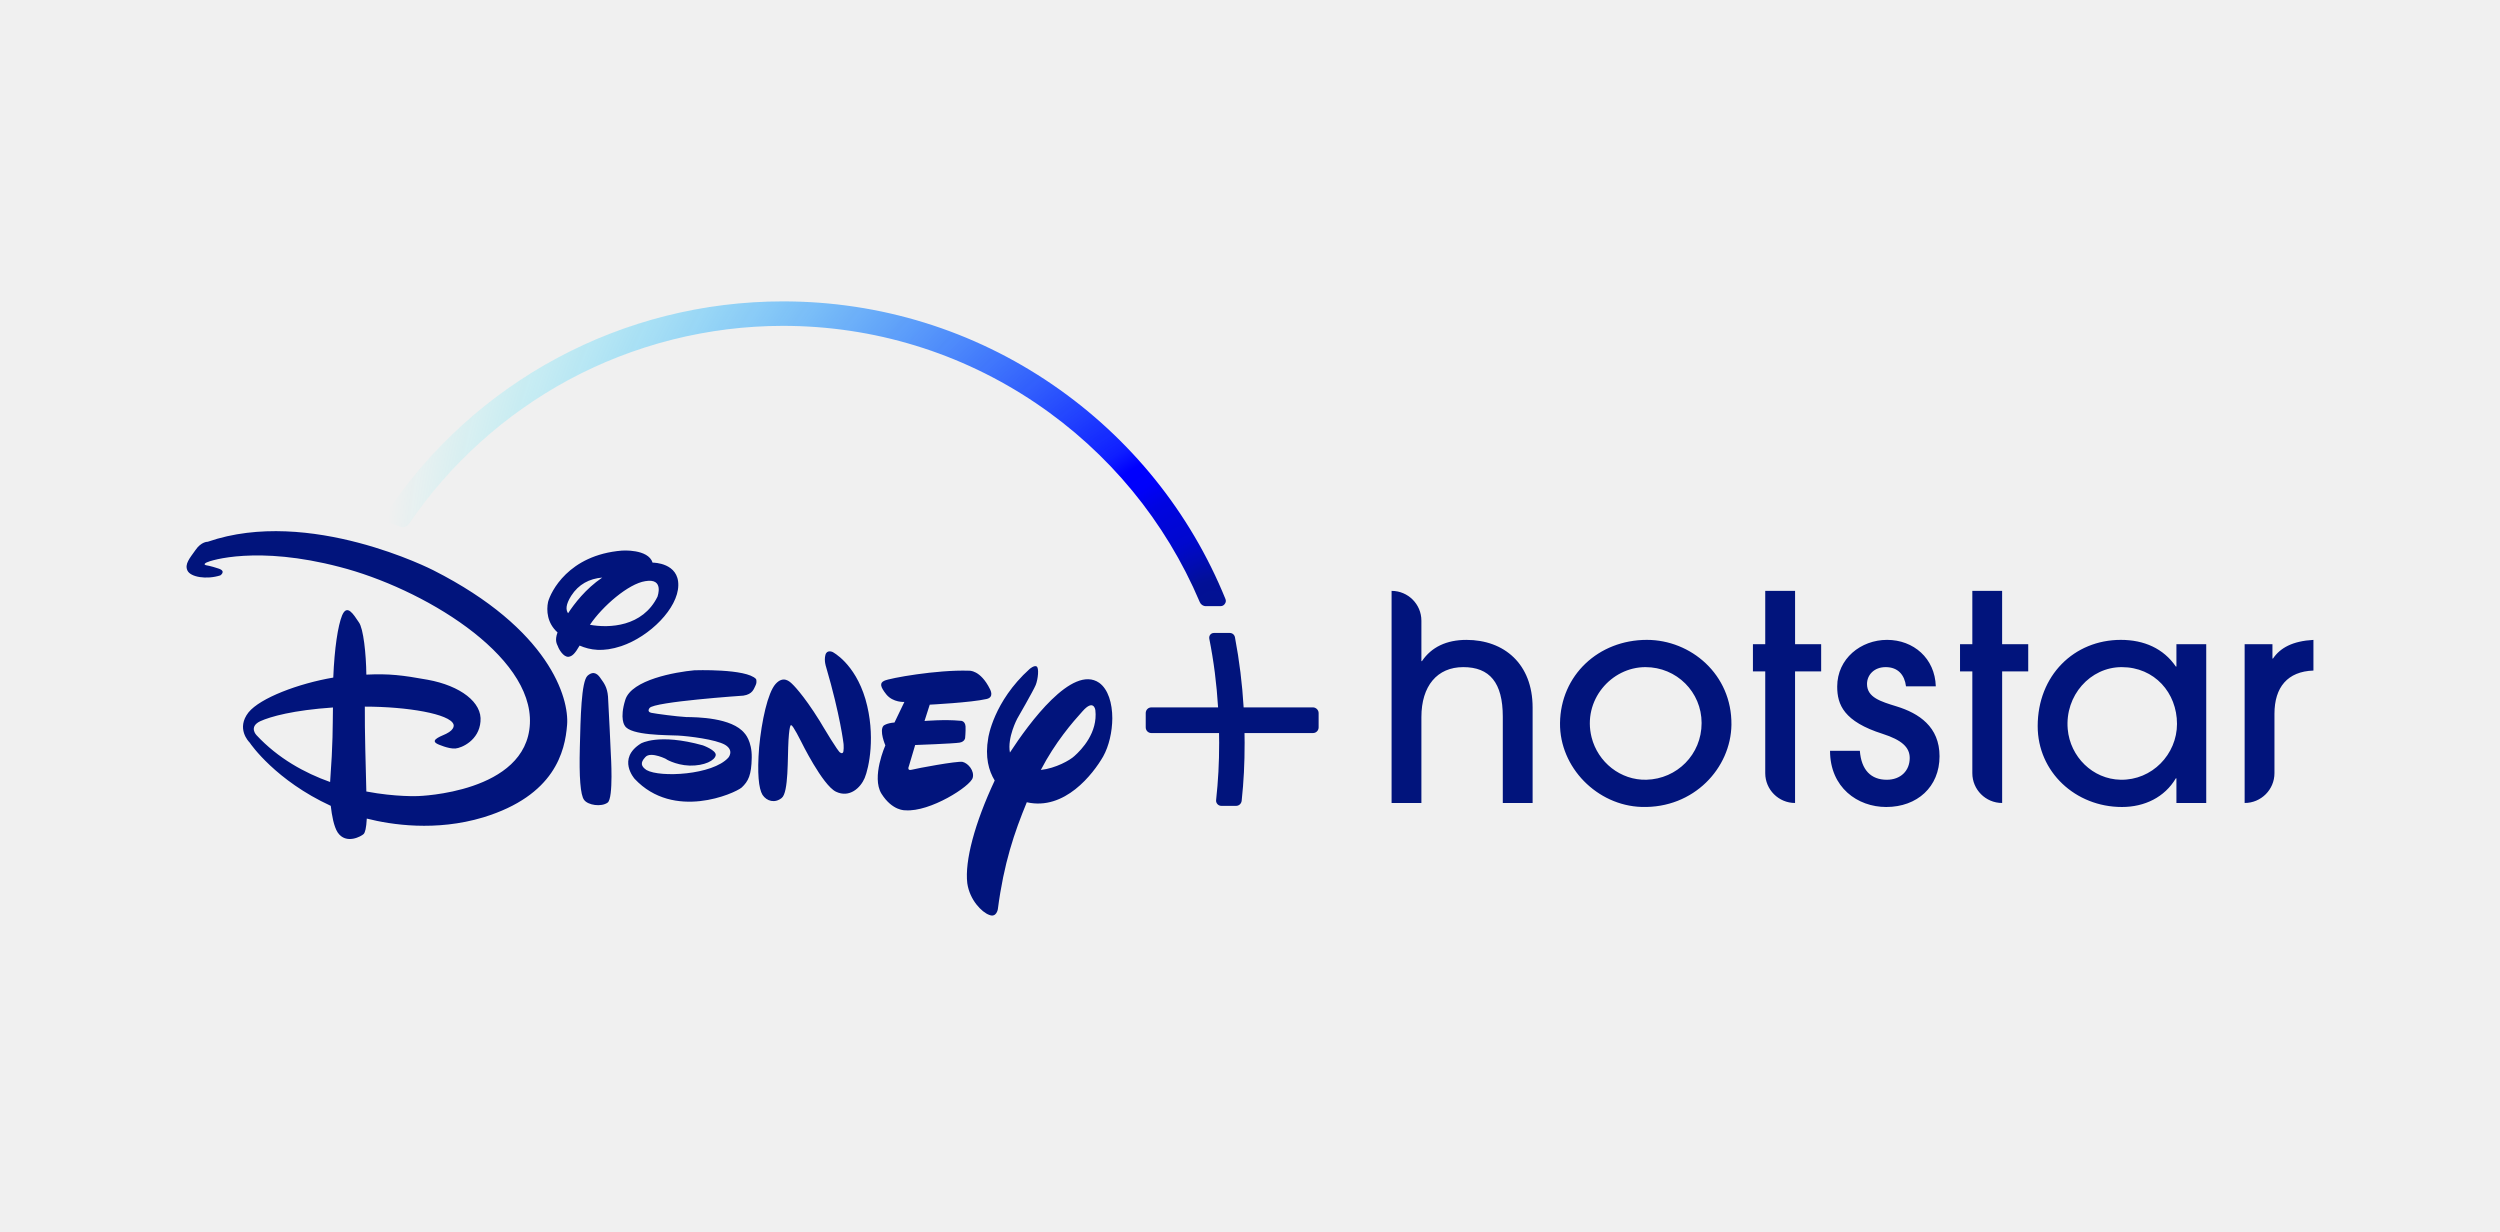
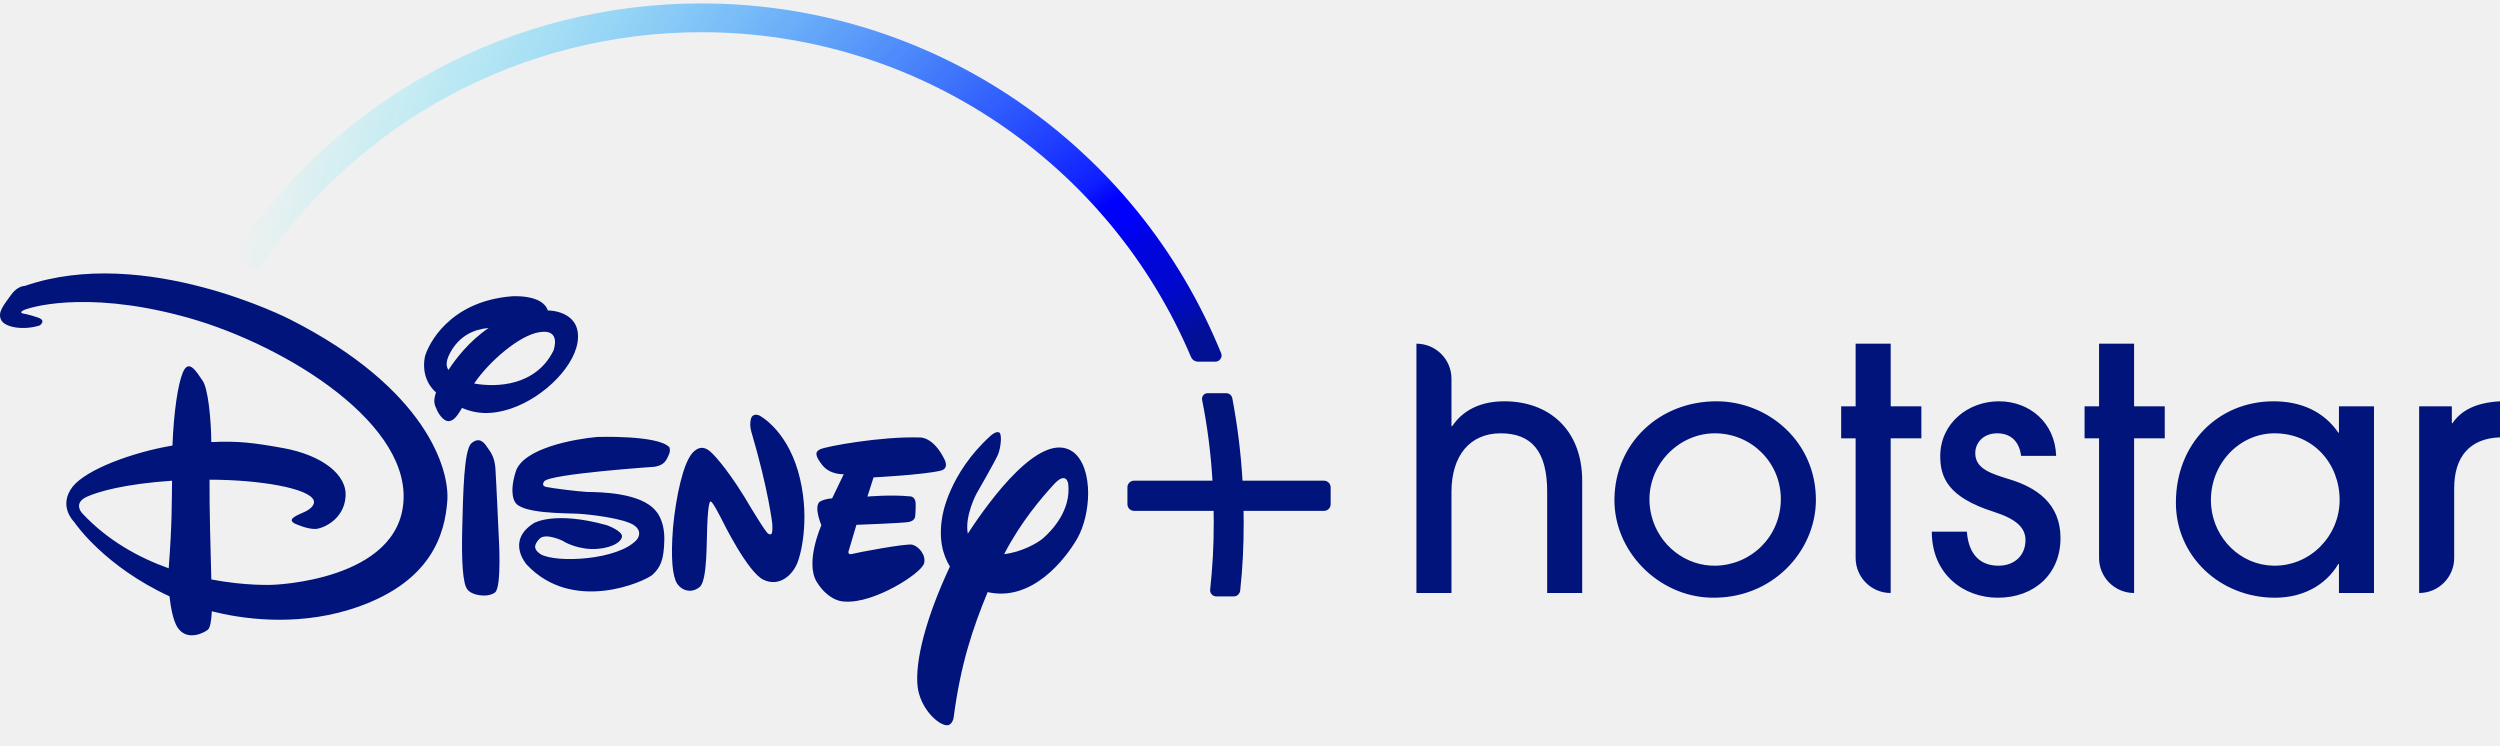
- <svg xmlns="http://www.w3.org/2000/svg" width="134" height="66" viewBox="0 0 134 66" fill="none">
-   <mask id="mask0_270_2634" style="mask-type:alpha" maskUnits="userSpaceOnUse" x="0" y="0" width="134" height="66">
-     <rect width="134" height="66" fill="#D9D9D9" />
-   </mask>
-   <g mask="url(#mask0_270_2634)">
- </g>
-   <g clip-path="url(#clip0_270_2634)">
-     <path d="M113.676 34.297C114.92 34.297 115.964 34.759 116.625 35.727H116.656V34.529H118.254V43.04H116.656V41.718H116.625C116.026 42.732 114.95 43.255 113.737 43.255C111.248 43.255 109.22 41.38 109.22 38.922C109.22 36.203 111.172 34.297 113.676 34.297ZM88.273 34.297C90.623 34.297 92.835 36.142 92.805 38.846C92.774 41.164 90.794 43.338 87.99 43.252C85.611 43.179 83.59 41.136 83.617 38.757C83.648 36.19 85.681 34.297 88.273 34.297ZM101.147 34.297C102.561 34.297 103.713 35.281 103.759 36.787H102.162C102.085 36.173 101.732 35.758 101.071 35.758C100.456 35.758 100.072 36.173 100.072 36.663C100.072 37.386 100.811 37.601 101.655 37.862C102.853 38.231 103.959 38.953 103.959 40.535C103.959 42.179 102.76 43.255 101.102 43.255C99.565 43.255 98.09 42.21 98.09 40.243H99.688C99.765 41.273 100.287 41.795 101.132 41.795C101.87 41.795 102.361 41.319 102.361 40.627C102.361 40.044 101.916 39.66 100.917 39.337C98.828 38.676 98.474 37.77 98.474 36.802C98.474 35.296 99.749 34.297 101.147 34.297ZM74.589 31.671C75.472 31.671 76.187 32.386 76.187 33.269V35.435H76.218C76.725 34.682 77.539 34.298 78.599 34.298C80.627 34.298 82.148 35.588 82.148 37.924V43.04H80.55V38.416C80.55 36.587 79.844 35.758 78.431 35.758C77.032 35.758 76.187 36.771 76.187 38.431V43.04H74.589L74.589 31.671ZM96.216 31.671V34.529H97.614V35.988H96.215V43.04C95.333 43.04 94.617 42.324 94.617 41.442V35.988H93.957V34.529H94.617V31.671H96.215H96.216ZM107.314 31.671V34.529H108.713V35.988H107.315V43.04C106.432 43.04 105.717 42.324 105.717 41.442V35.988H105.057V34.529H105.717V31.671H107.315H107.314ZM124 34.298V35.942C122.617 35.988 121.911 36.832 121.911 38.262V41.442C121.911 42.324 121.195 43.04 120.313 43.04V34.529H121.803V35.296H121.834C122.218 34.728 122.879 34.36 124 34.298H124ZM88.196 35.758C86.363 35.758 84.813 37.535 85.308 39.516C85.644 40.859 86.868 41.832 88.252 41.794C89.886 41.749 91.206 40.444 91.206 38.754C91.206 37.094 89.87 35.758 88.196 35.758ZM113.722 35.758C112.035 35.758 110.674 37.281 110.83 39.081C110.959 40.565 112.172 41.765 113.661 41.794C115.349 41.828 116.687 40.432 116.687 38.799C116.687 37.14 115.488 35.758 113.722 35.758Z" fill="#01147C" />
-     <path d="M52.884 37.466C52.045 37.659 49.834 37.77 49.834 37.77L49.554 38.645C49.554 38.645 50.657 38.551 51.461 38.633C51.461 38.633 51.724 38.604 51.753 38.93C51.765 39.233 51.73 39.56 51.73 39.56C51.73 39.56 51.712 39.758 51.432 39.805C51.129 39.858 49.053 39.933 49.053 39.933L48.715 41.071C48.715 41.071 48.592 41.333 48.872 41.257C49.134 41.187 51.31 40.779 51.596 40.837C51.899 40.913 52.237 41.316 52.138 41.689C52.021 42.144 49.852 43.532 48.528 43.432C48.528 43.432 47.834 43.479 47.245 42.54C46.697 41.648 47.455 39.951 47.455 39.951C47.455 39.951 47.111 39.158 47.361 38.895C47.361 38.895 47.513 38.761 47.945 38.726L48.475 37.624C48.475 37.624 47.869 37.665 47.507 37.221C47.169 36.796 47.146 36.603 47.402 36.487C47.676 36.352 50.202 35.892 51.94 35.95C51.94 35.95 52.546 35.892 53.065 36.942C53.059 36.942 53.316 37.367 52.884 37.466H52.884ZM46.347 41.7C46.125 42.225 45.536 42.785 44.807 42.435C44.084 42.085 42.935 39.735 42.935 39.735C42.935 39.735 42.498 38.86 42.416 38.878C42.416 38.878 42.323 38.709 42.264 39.665C42.206 40.621 42.276 42.482 41.897 42.773C41.535 43.065 41.098 42.949 40.87 42.604C40.666 42.266 40.579 41.461 40.69 40.05C40.824 38.639 41.151 37.134 41.57 36.662C41.99 36.195 42.328 36.533 42.457 36.656C42.457 36.656 43.017 37.163 43.944 38.656L44.107 38.93C44.107 38.93 44.947 40.342 45.035 40.336C45.035 40.336 45.105 40.4 45.163 40.353C45.25 40.33 45.215 39.875 45.215 39.875C45.215 39.875 45.04 38.341 44.276 35.74C44.276 35.74 44.16 35.414 44.241 35.11C44.317 34.801 44.626 34.947 44.626 34.947C44.626 34.947 45.816 35.542 46.388 37.478C46.953 39.432 46.568 41.175 46.347 41.7H46.347ZM40.503 36.726C40.404 36.924 40.346 37.21 39.844 37.286C39.844 37.286 35.044 37.612 34.817 37.95C34.817 37.95 34.648 38.149 34.91 38.207C35.173 38.26 36.258 38.405 36.782 38.434C37.342 38.44 39.232 38.458 39.908 39.303C39.908 39.303 40.311 39.706 40.293 40.616C40.276 41.549 40.112 41.875 39.751 42.214C39.372 42.529 36.117 43.986 34.018 41.747C34.018 41.747 33.05 40.668 34.35 39.852C34.35 39.852 35.289 39.286 37.675 39.951C37.675 39.951 38.398 40.213 38.363 40.476C38.322 40.756 37.768 41.053 36.963 41.036C36.182 41.012 35.61 40.639 35.721 40.697C35.826 40.738 34.881 40.242 34.59 40.581C34.298 40.89 34.368 41.082 34.654 41.275C35.383 41.689 38.2 41.543 39.039 40.61C39.039 40.61 39.372 40.231 38.864 39.922C38.357 39.63 36.905 39.455 36.339 39.426C35.797 39.397 33.779 39.432 33.487 38.895C33.487 38.895 33.196 38.534 33.517 37.507C33.855 36.434 36.205 36.02 37.22 35.927C37.22 35.927 40.013 35.828 40.526 36.399C40.521 36.399 40.591 36.533 40.503 36.726H40.503ZM32.572 43.018C32.233 43.269 31.516 43.158 31.312 42.879C31.108 42.628 31.038 41.63 31.079 40.068C31.119 38.487 31.154 36.528 31.493 36.218C31.854 35.904 32.076 36.178 32.216 36.393C32.368 36.603 32.548 36.837 32.589 37.332C32.624 37.828 32.741 40.429 32.741 40.429C32.741 40.429 32.892 42.773 32.572 43.018ZM33.301 34.632C32.315 34.959 31.639 34.848 31.067 34.603C30.816 35.04 30.671 35.175 30.478 35.204C30.198 35.233 29.947 34.784 29.901 34.638C29.854 34.527 29.72 34.34 29.883 33.897C29.323 33.396 29.282 32.719 29.376 32.264C29.516 31.739 30.46 29.745 33.336 29.512C33.336 29.512 34.741 29.407 34.98 30.159H35.021C35.021 30.159 36.386 30.165 36.357 31.378C36.339 32.597 34.84 34.113 33.301 34.632H33.301ZM30.618 31.932C30.326 32.398 30.315 32.678 30.449 32.871C30.781 32.364 31.388 31.564 32.28 30.958C31.592 31.016 31.015 31.314 30.618 31.932ZM34.59 31.15C33.686 31.285 32.286 32.498 31.621 33.489C32.642 33.676 34.444 33.606 35.243 31.979C35.237 31.979 35.622 30.97 34.59 31.15ZM59.13 40.546C58.588 41.49 57.066 43.462 55.036 43.001C54.366 44.628 53.806 46.267 53.485 48.728C53.485 48.728 53.415 49.206 53.019 49.037C52.628 48.897 51.975 48.244 51.846 47.34C51.706 46.15 52.237 44.138 53.316 41.835C53.001 41.321 52.785 40.587 52.972 39.543C52.972 39.543 53.246 37.606 55.188 35.857C55.188 35.857 55.421 35.653 55.555 35.717C55.707 35.781 55.637 36.411 55.515 36.714C55.392 37.017 54.523 38.522 54.523 38.522C54.523 38.522 53.981 39.537 54.132 40.336C55.153 38.767 57.474 35.6 58.915 36.597C59.399 36.942 59.62 37.694 59.62 38.505C59.614 39.222 59.445 39.98 59.13 40.546ZM58.711 38.061C58.711 38.061 58.629 37.437 58.022 38.125C57.497 38.703 56.553 39.793 55.789 41.269C56.588 41.181 57.358 40.744 57.591 40.522C57.97 40.184 58.85 39.274 58.711 38.061ZM30.396 38.854C30.286 40.266 29.743 42.639 25.9 43.812C23.363 44.576 20.966 44.208 19.66 43.876C19.631 44.395 19.572 44.616 19.491 44.704C19.38 44.815 18.552 45.293 18.097 44.616C17.893 44.296 17.788 43.712 17.729 43.193C14.79 41.84 13.437 39.892 13.385 39.805C13.32 39.741 12.65 39.041 13.32 38.184C13.95 37.408 16.009 36.633 17.863 36.318C17.928 34.731 18.114 33.536 18.336 32.987C18.604 32.352 18.942 32.923 19.234 33.355C19.479 33.676 19.625 35.058 19.636 36.16C20.849 36.102 21.567 36.189 22.92 36.434C24.681 36.755 25.859 37.653 25.754 38.674C25.678 39.677 24.757 40.091 24.407 40.12C24.04 40.149 23.468 39.887 23.468 39.887C23.077 39.7 23.439 39.537 23.911 39.333C24.424 39.082 24.308 38.825 24.308 38.825C24.115 38.265 21.829 37.875 19.555 37.875C19.543 39.129 19.607 41.211 19.636 42.424C21.229 42.727 22.418 42.669 22.418 42.669C22.418 42.669 28.227 42.505 28.402 38.796C28.583 35.081 22.611 31.518 18.196 30.386C13.787 29.232 11.291 30.037 11.075 30.147C10.842 30.264 11.058 30.299 11.058 30.299C11.058 30.299 11.297 30.334 11.711 30.474C12.148 30.614 11.81 30.841 11.81 30.841C11.058 31.08 10.212 30.929 10.049 30.585C9.885 30.241 10.159 29.932 10.474 29.488C10.789 29.022 11.133 29.039 11.133 29.039C16.586 27.15 23.229 30.567 23.229 30.567C29.452 33.722 30.513 37.42 30.396 38.854ZM13.939 38.662C13.32 38.965 13.746 39.403 13.746 39.403C14.907 40.651 16.335 41.432 17.694 41.916C17.852 39.764 17.828 39.006 17.846 37.921C15.723 38.067 14.498 38.405 13.939 38.662Z" fill="#01147C" />
-     <path d="M70.678 38.219V38.989C70.678 39.158 70.543 39.292 70.374 39.292H66.706C66.706 39.484 66.712 39.654 66.712 39.811C66.712 40.948 66.665 41.876 66.554 42.919C66.537 43.077 66.409 43.194 66.257 43.194H65.464C65.382 43.194 65.306 43.159 65.254 43.1C65.201 43.042 65.172 42.96 65.184 42.879C65.295 41.841 65.347 40.925 65.347 39.811C65.347 39.648 65.347 39.479 65.341 39.292H61.714C61.545 39.292 61.411 39.158 61.411 38.989V38.219C61.411 38.05 61.545 37.916 61.714 37.916H65.289C65.213 36.662 65.061 35.455 64.817 34.23C64.805 34.154 64.822 34.078 64.869 34.02C64.916 33.962 64.986 33.927 65.061 33.927H65.919C66.053 33.927 66.164 34.02 66.193 34.154C66.432 35.42 66.584 36.65 66.659 37.916H70.374C70.538 37.916 70.678 38.056 70.678 38.219Z" fill="#01147C" />
-     <path d="M65.686 32.111C63.79 27.451 60.588 23.479 56.424 20.622C52.161 17.7 47.163 16.154 41.973 16.154C33.388 16.154 25.422 20.417 20.669 27.562C20.616 27.637 20.605 27.736 20.634 27.824C20.663 27.917 20.733 27.982 20.82 28.011L21.485 28.238C21.526 28.25 21.567 28.256 21.602 28.256C21.724 28.256 21.841 28.191 21.911 28.092C24.092 24.885 27.043 22.22 30.449 20.377C33.965 18.475 37.949 17.466 41.967 17.466C46.825 17.466 51.508 18.901 55.52 21.607C59.434 24.249 62.472 27.941 64.309 32.274C64.362 32.402 64.49 32.49 64.63 32.49H65.423C65.516 32.49 65.604 32.443 65.65 32.367C65.709 32.291 65.721 32.198 65.686 32.111H65.686ZM21.602 28.057C21.584 28.057 21.567 28.052 21.549 28.046C21.567 28.052 21.584 28.057 21.602 28.057H21.613C21.613 28.057 21.608 28.057 21.602 28.057ZM64.467 32.385C64.484 32.396 64.502 32.408 64.519 32.414C64.502 32.402 64.484 32.396 64.467 32.385Z" fill="url(#paint0_radial_270_2634)" />
+ <svg xmlns="http://www.w3.org/2000/svg" width="114" height="34" viewBox="0 0 114 34" fill="none">
+   <g clip-path="url(#clip0_8184_4322)">
+     <path d="M103.676 18.299C104.92 18.299 105.965 18.76 106.626 19.728H106.656V18.529H108.254V27.041H106.656V25.719H106.626C106.026 26.733 104.95 27.256 103.737 27.256C101.249 27.256 99.221 25.381 99.221 22.923C99.221 20.204 101.172 18.299 103.676 18.299ZM78.273 18.299C80.623 18.299 82.835 20.142 82.805 22.847C82.774 25.165 80.794 27.339 77.99 27.253C75.611 27.18 73.59 25.137 73.618 22.758C73.648 20.191 75.681 18.299 78.273 18.299ZM91.147 18.299C92.561 18.299 93.713 19.282 93.76 20.788H92.162C92.085 20.174 91.732 19.759 91.071 19.759C90.456 19.759 90.072 20.174 90.072 20.665C90.072 21.387 90.811 21.602 91.655 21.863C92.853 22.232 93.959 22.954 93.959 24.536C93.959 26.18 92.76 27.256 91.102 27.256C89.566 27.256 88.09 26.211 88.09 24.244H89.689C89.765 25.274 90.287 25.796 91.132 25.796C91.87 25.796 92.362 25.32 92.362 24.628C92.362 24.045 91.916 23.661 90.917 23.338C88.828 22.677 88.475 21.771 88.475 20.803C88.475 19.297 89.749 18.299 91.147 18.299ZM64.589 15.672C65.472 15.672 66.187 16.387 66.187 17.27V19.436H66.218C66.725 18.683 67.54 18.299 68.6 18.299C70.627 18.299 72.148 19.589 72.148 21.925V27.041H70.551V22.416C70.551 20.588 69.844 19.759 68.431 19.759C67.032 19.759 66.187 20.772 66.187 22.432V27.041H64.589L64.589 15.672ZM86.216 15.672V18.529H87.614V19.989H86.215V27.041C85.333 27.041 84.617 26.325 84.617 25.443V19.989H83.957V18.529H84.617V15.672H86.215H86.216ZM97.314 15.672V18.529H98.713V19.989H97.315V27.041C96.433 27.041 95.717 26.325 95.717 25.443V19.989H95.057V18.529H95.717V15.672H97.315H97.314ZM114 18.299V19.943C112.617 19.989 111.911 20.833 111.911 22.263V25.443C111.911 26.325 111.195 27.041 110.313 27.041V18.529H111.804V19.297H111.834C112.218 18.729 112.879 18.361 114 18.299H114ZM78.196 19.759C76.364 19.759 74.814 21.536 75.308 23.517C75.644 24.86 76.868 25.833 78.252 25.795C79.886 25.75 81.206 24.444 81.206 22.755C81.206 21.095 79.87 19.759 78.196 19.759ZM103.722 19.759C102.035 19.759 100.674 21.282 100.83 23.082C100.96 24.566 102.172 25.766 103.661 25.795C105.349 25.829 106.687 24.433 106.687 22.8C106.687 21.141 105.488 19.759 103.722 19.759Z" fill="#01147C" />
+     <path d="M42.884 21.465C42.045 21.658 39.834 21.769 39.834 21.769L39.554 22.643C39.554 22.643 40.657 22.55 41.461 22.632C41.461 22.632 41.724 22.603 41.753 22.929C41.765 23.233 41.73 23.559 41.73 23.559C41.73 23.559 41.712 23.757 41.432 23.804C41.129 23.857 39.053 23.932 39.053 23.932L38.715 25.07C38.715 25.07 38.592 25.332 38.872 25.256C39.134 25.186 41.31 24.778 41.596 24.836C41.899 24.912 42.237 25.314 42.138 25.688C42.021 26.143 39.852 27.531 38.528 27.431C38.528 27.431 37.834 27.478 37.245 26.539C36.697 25.647 37.455 23.95 37.455 23.95C37.455 23.95 37.111 23.157 37.361 22.894C37.361 22.894 37.513 22.76 37.945 22.725L38.475 21.623C38.475 21.623 37.869 21.664 37.507 21.221C37.169 20.795 37.146 20.602 37.402 20.486C37.676 20.352 40.202 19.891 41.94 19.949C41.94 19.949 42.546 19.891 43.065 20.941C43.059 20.941 43.316 21.366 42.884 21.465H42.884ZM36.347 25.699C36.125 26.224 35.536 26.784 34.807 26.434C34.084 26.084 32.935 23.734 32.935 23.734C32.935 23.734 32.498 22.859 32.416 22.877C32.416 22.877 32.323 22.708 32.264 23.664C32.206 24.62 32.276 26.481 31.897 26.773C31.535 27.064 31.098 26.948 30.87 26.603C30.666 26.265 30.579 25.46 30.69 24.049C30.824 22.638 31.151 21.133 31.57 20.661C31.99 20.194 32.328 20.532 32.457 20.655C32.457 20.655 33.017 21.162 33.944 22.655L34.107 22.929C34.107 22.929 34.947 24.341 35.035 24.335C35.035 24.335 35.105 24.399 35.163 24.352C35.25 24.329 35.215 23.874 35.215 23.874C35.215 23.874 35.04 22.34 34.276 19.739C34.276 19.739 34.16 19.413 34.241 19.109C34.317 18.8 34.626 18.946 34.626 18.946C34.626 18.946 35.816 19.541 36.388 21.477C36.953 23.431 36.568 25.175 36.347 25.699H36.347ZM30.503 20.725C30.404 20.923 30.346 21.209 29.844 21.285C29.844 21.285 25.044 21.611 24.817 21.95C24.817 21.95 24.648 22.148 24.91 22.206C25.173 22.259 26.258 22.404 26.782 22.434C27.342 22.439 29.232 22.457 29.908 23.302C29.908 23.302 30.311 23.705 30.293 24.615C30.276 25.548 30.112 25.874 29.751 26.213C29.372 26.528 26.117 27.986 24.018 25.746C24.018 25.746 23.05 24.667 24.35 23.851C24.35 23.851 25.289 23.285 27.675 23.95C27.675 23.95 28.398 24.212 28.363 24.475C28.322 24.755 27.768 25.052 26.963 25.035C26.182 25.011 25.61 24.638 25.721 24.696C25.826 24.737 24.881 24.241 24.59 24.58C24.298 24.889 24.368 25.081 24.654 25.274C25.383 25.688 28.2 25.542 29.039 24.609C29.039 24.609 29.372 24.23 28.864 23.921C28.357 23.629 26.905 23.454 26.339 23.425C25.797 23.396 23.779 23.431 23.487 22.894C23.487 22.894 23.196 22.533 23.517 21.506C23.855 20.433 26.205 20.019 27.22 19.926C27.22 19.926 30.013 19.827 30.526 20.398C30.521 20.398 30.591 20.532 30.503 20.725H30.503ZM22.572 27.017C22.233 27.268 21.516 27.157 21.312 26.878C21.108 26.627 21.038 25.63 21.079 24.067C21.119 22.486 21.154 20.526 21.493 20.217C21.854 19.902 22.076 20.177 22.216 20.392C22.368 20.602 22.548 20.836 22.589 21.331C22.624 21.827 22.741 24.428 22.741 24.428C22.741 24.428 22.892 26.773 22.572 27.017ZM23.301 18.631C22.315 18.958 21.639 18.847 21.067 18.602C20.816 19.039 20.671 19.174 20.478 19.203C20.198 19.232 19.947 18.783 19.901 18.637C19.854 18.526 19.72 18.34 19.883 17.896C19.323 17.395 19.282 16.718 19.376 16.263C19.516 15.739 20.46 13.744 23.336 13.511C23.336 13.511 24.741 13.406 24.98 14.158H25.021C25.021 14.158 26.386 14.164 26.357 15.377C26.339 16.596 24.84 18.112 23.301 18.631H23.301ZM20.618 15.931C20.326 16.398 20.315 16.677 20.449 16.87C20.781 16.363 21.388 15.563 22.28 14.957C21.592 15.015 21.015 15.313 20.618 15.931ZM24.59 15.149C23.686 15.284 22.286 16.497 21.621 17.488C22.642 17.675 24.444 17.605 25.243 15.978C25.237 15.978 25.622 14.969 24.59 15.149ZM49.13 24.545C48.588 25.489 47.066 27.461 45.036 27C44.366 28.627 43.806 30.266 43.485 32.727C43.485 32.727 43.415 33.205 43.019 33.036C42.628 32.896 41.975 32.243 41.846 31.339C41.706 30.149 42.237 28.137 43.316 25.834C43.001 25.32 42.785 24.585 42.972 23.542C42.972 23.542 43.246 21.605 45.188 19.856C45.188 19.856 45.421 19.652 45.555 19.716C45.707 19.78 45.637 20.41 45.515 20.713C45.392 21.016 44.523 22.521 44.523 22.521C44.523 22.521 43.981 23.536 44.132 24.335C45.153 22.766 47.474 19.599 48.915 20.596C49.399 20.941 49.62 21.693 49.62 22.503C49.614 23.221 49.445 23.979 49.13 24.545ZM48.711 22.06C48.711 22.06 48.629 21.436 48.022 22.125C47.497 22.702 46.553 23.792 45.789 25.268C46.588 25.18 47.358 24.743 47.591 24.521C47.97 24.183 48.85 23.273 48.711 22.06ZM20.396 22.854C20.286 24.265 19.743 26.638 15.9 27.811C13.363 28.575 10.966 28.207 9.66 27.875C9.631 28.394 9.572 28.615 9.491 28.703C9.38 28.814 8.552 29.292 8.097 28.615C7.893 28.295 7.788 27.712 7.729 27.192C4.79 25.839 3.437 23.892 3.385 23.804C3.32 23.74 2.65 23.04 3.32 22.183C3.95 21.407 6.009 20.631 7.864 20.317C7.928 18.73 8.114 17.535 8.336 16.986C8.604 16.351 8.942 16.922 9.234 17.354C9.479 17.675 9.625 19.057 9.636 20.159C10.85 20.101 11.567 20.188 12.92 20.433C14.681 20.754 15.859 21.652 15.754 22.673C15.678 23.676 14.757 24.09 14.407 24.119C14.04 24.148 13.468 23.886 13.468 23.886C13.077 23.699 13.439 23.536 13.911 23.332C14.424 23.081 14.308 22.824 14.308 22.824C14.115 22.264 11.829 21.874 9.555 21.874C9.543 23.128 9.607 25.21 9.636 26.423C11.229 26.726 12.418 26.668 12.418 26.668C12.418 26.668 18.227 26.504 18.402 22.795C18.583 19.08 12.611 15.517 8.196 14.386C3.787 13.231 1.291 14.036 1.075 14.146C0.842 14.263 1.058 14.298 1.058 14.298C1.058 14.298 1.297 14.333 1.711 14.473C2.148 14.613 1.81 14.84 1.81 14.84C1.058 15.079 0.212 14.928 0.049 14.584C-0.115 14.24 0.16 13.931 0.474 13.487C0.789 13.021 1.133 13.038 1.133 13.038C6.586 11.149 13.229 14.566 13.229 14.566C19.452 17.721 20.513 21.419 20.396 22.854ZM3.939 22.661C3.32 22.964 3.746 23.402 3.746 23.402C4.907 24.65 6.336 25.431 7.694 25.915C7.852 23.763 7.829 23.005 7.846 21.92C5.723 22.066 4.498 22.404 3.939 22.661Z" fill="#01147C" />
+     <path d="M60.678 22.222V22.992C60.678 23.161 60.544 23.295 60.374 23.295H56.706C56.706 23.488 56.712 23.657 56.712 23.814C56.712 24.951 56.665 25.879 56.554 26.922C56.537 27.08 56.409 27.197 56.257 27.197H55.464C55.382 27.197 55.306 27.162 55.254 27.103C55.201 27.045 55.172 26.963 55.184 26.882C55.295 25.844 55.347 24.928 55.347 23.814C55.347 23.651 55.347 23.482 55.341 23.295H51.714C51.545 23.295 51.411 23.161 51.411 22.992V22.222C51.411 22.053 51.545 21.919 51.714 21.919H55.289C55.213 20.665 55.061 19.458 54.816 18.233C54.805 18.157 54.822 18.081 54.869 18.023C54.916 17.965 54.986 17.93 55.061 17.93H55.919C56.053 17.93 56.164 18.023 56.193 18.157C56.432 19.423 56.584 20.653 56.659 21.919H60.374C60.538 21.919 60.678 22.059 60.678 22.222Z" fill="#01147C" />
+     <path d="M55.686 16.113C53.79 11.453 50.589 7.481 46.425 4.624C42.161 1.702 37.163 0.156 31.973 0.156C23.388 0.156 15.422 4.419 10.669 11.563C10.616 11.639 10.605 11.739 10.634 11.826C10.663 11.919 10.733 11.983 10.82 12.013L11.485 12.24C11.526 12.252 11.567 12.258 11.602 12.258C11.724 12.258 11.841 12.193 11.911 12.094C14.092 8.887 17.043 6.221 20.449 4.379C23.966 2.477 27.949 1.468 31.967 1.468C36.825 1.468 41.508 2.903 45.52 5.609C49.434 8.251 52.472 11.943 54.309 16.276C54.362 16.404 54.49 16.491 54.63 16.491H55.423C55.517 16.491 55.604 16.445 55.651 16.369C55.709 16.293 55.721 16.2 55.686 16.113H55.686ZM11.602 12.059C11.584 12.059 11.567 12.053 11.549 12.048C11.567 12.053 11.584 12.059 11.602 12.059H11.614C11.614 12.059 11.608 12.059 11.602 12.059ZM54.467 16.387C54.484 16.398 54.502 16.41 54.519 16.416C54.502 16.404 54.484 16.398 54.467 16.387Z" fill="url(#paint0_radial_8184_4322)" />
  </g>
  <defs>
-     <radialGradient id="paint0_radial_270_2634" cx="0" cy="0" r="1" gradientUnits="userSpaceOnUse" gradientTransform="translate(64.9404 32.4602) scale(44.33 44.33)">
+     <radialGradient id="paint0_radial_8184_4322" cx="0" cy="0" r="1" gradientUnits="userSpaceOnUse" gradientTransform="translate(54.9405 16.4621) scale(44.33 44.33)">
      <stop offset="0.007" stop-color="#021192" />
      <stop offset="0.03" stop-color="#021096" />
      <stop offset="0.057" stop-color="#010CB4" />
      <stop offset="0.084" stop-color="#0008CE" />
      <stop offset="0.111" stop-color="#0006D7" />
      <stop offset="0.138" stop-color="#0004E1" />
      <stop offset="0.165" stop-color="#0001FA" />
      <stop offset="0.191" stop-color="#0000FE" />
      <stop offset="0.216" stop-color="#0F1EFF" />
      <stop offset="1" stop-color="#00FFFF" stop-opacity="0" />
    </radialGradient>
-     <clipPath id="clip0_270_2634">
-       <rect width="114" height="32.917" fill="white" transform="translate(10 16.155)" />
+     <clipPath id="clip0_8184_4322">
+       <rect width="114" height="32.917" fill="white" transform="translate(0 0.15625)" />
    </clipPath>
  </defs>
</svg>
